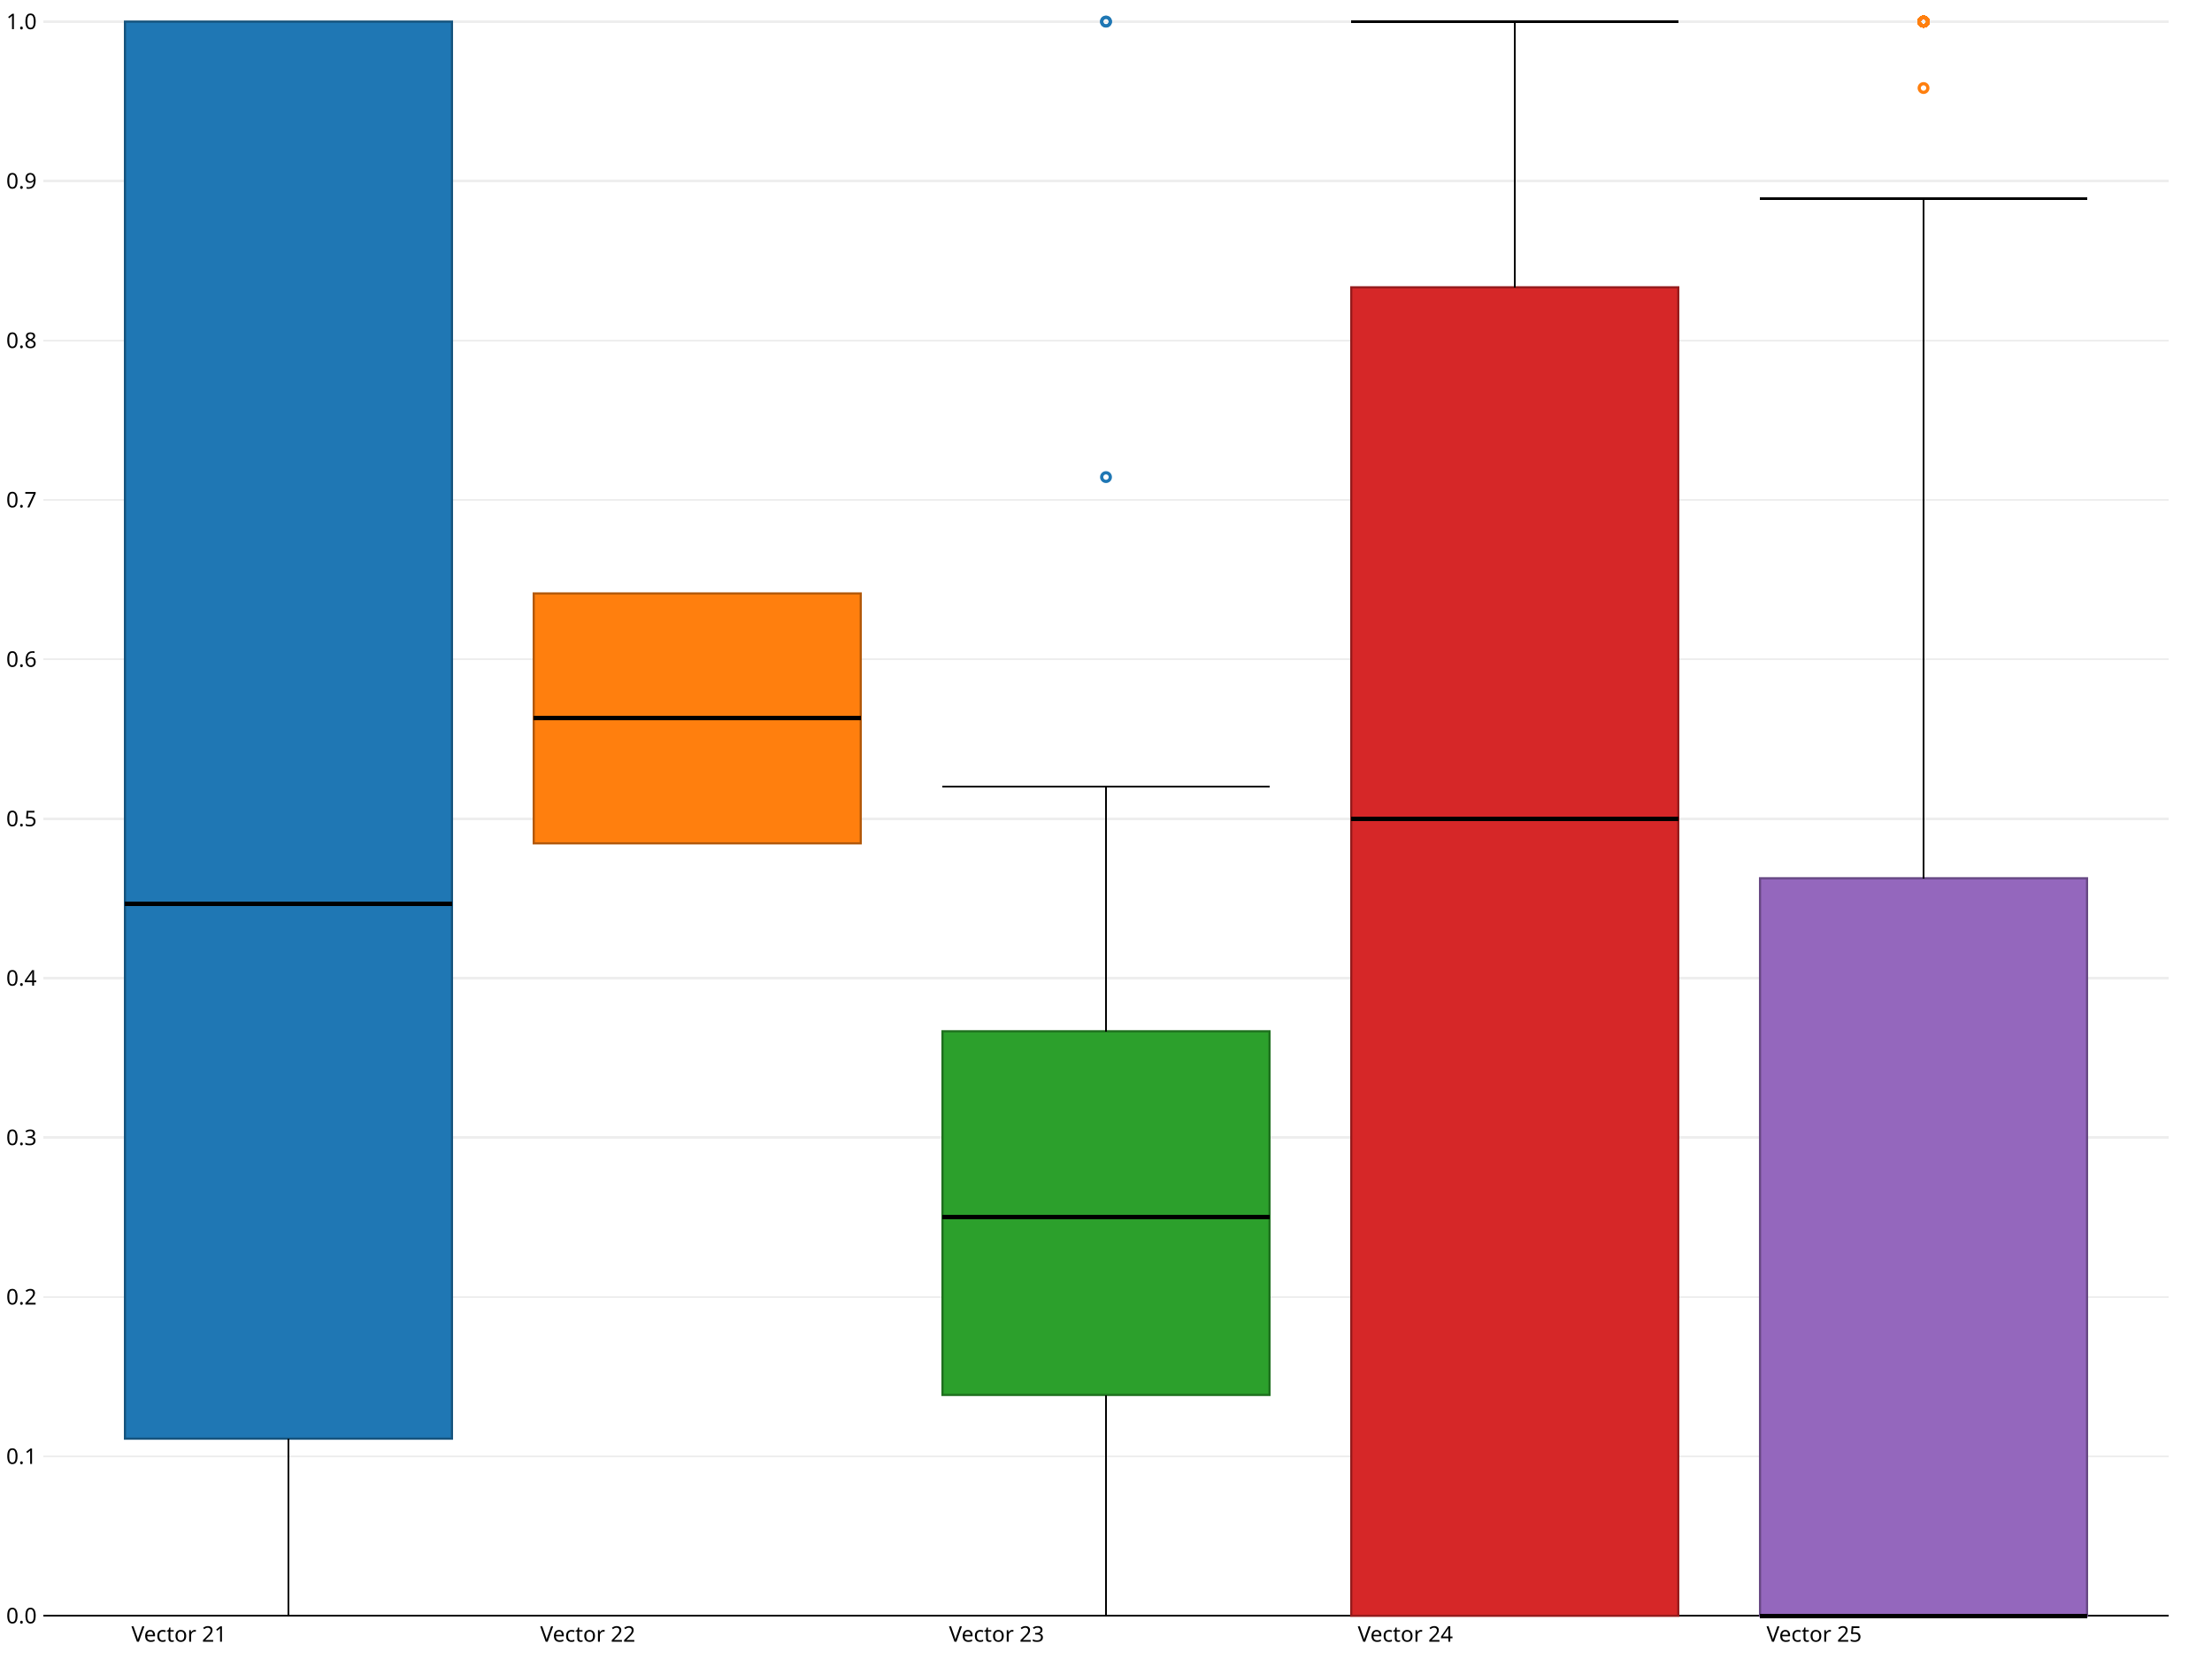
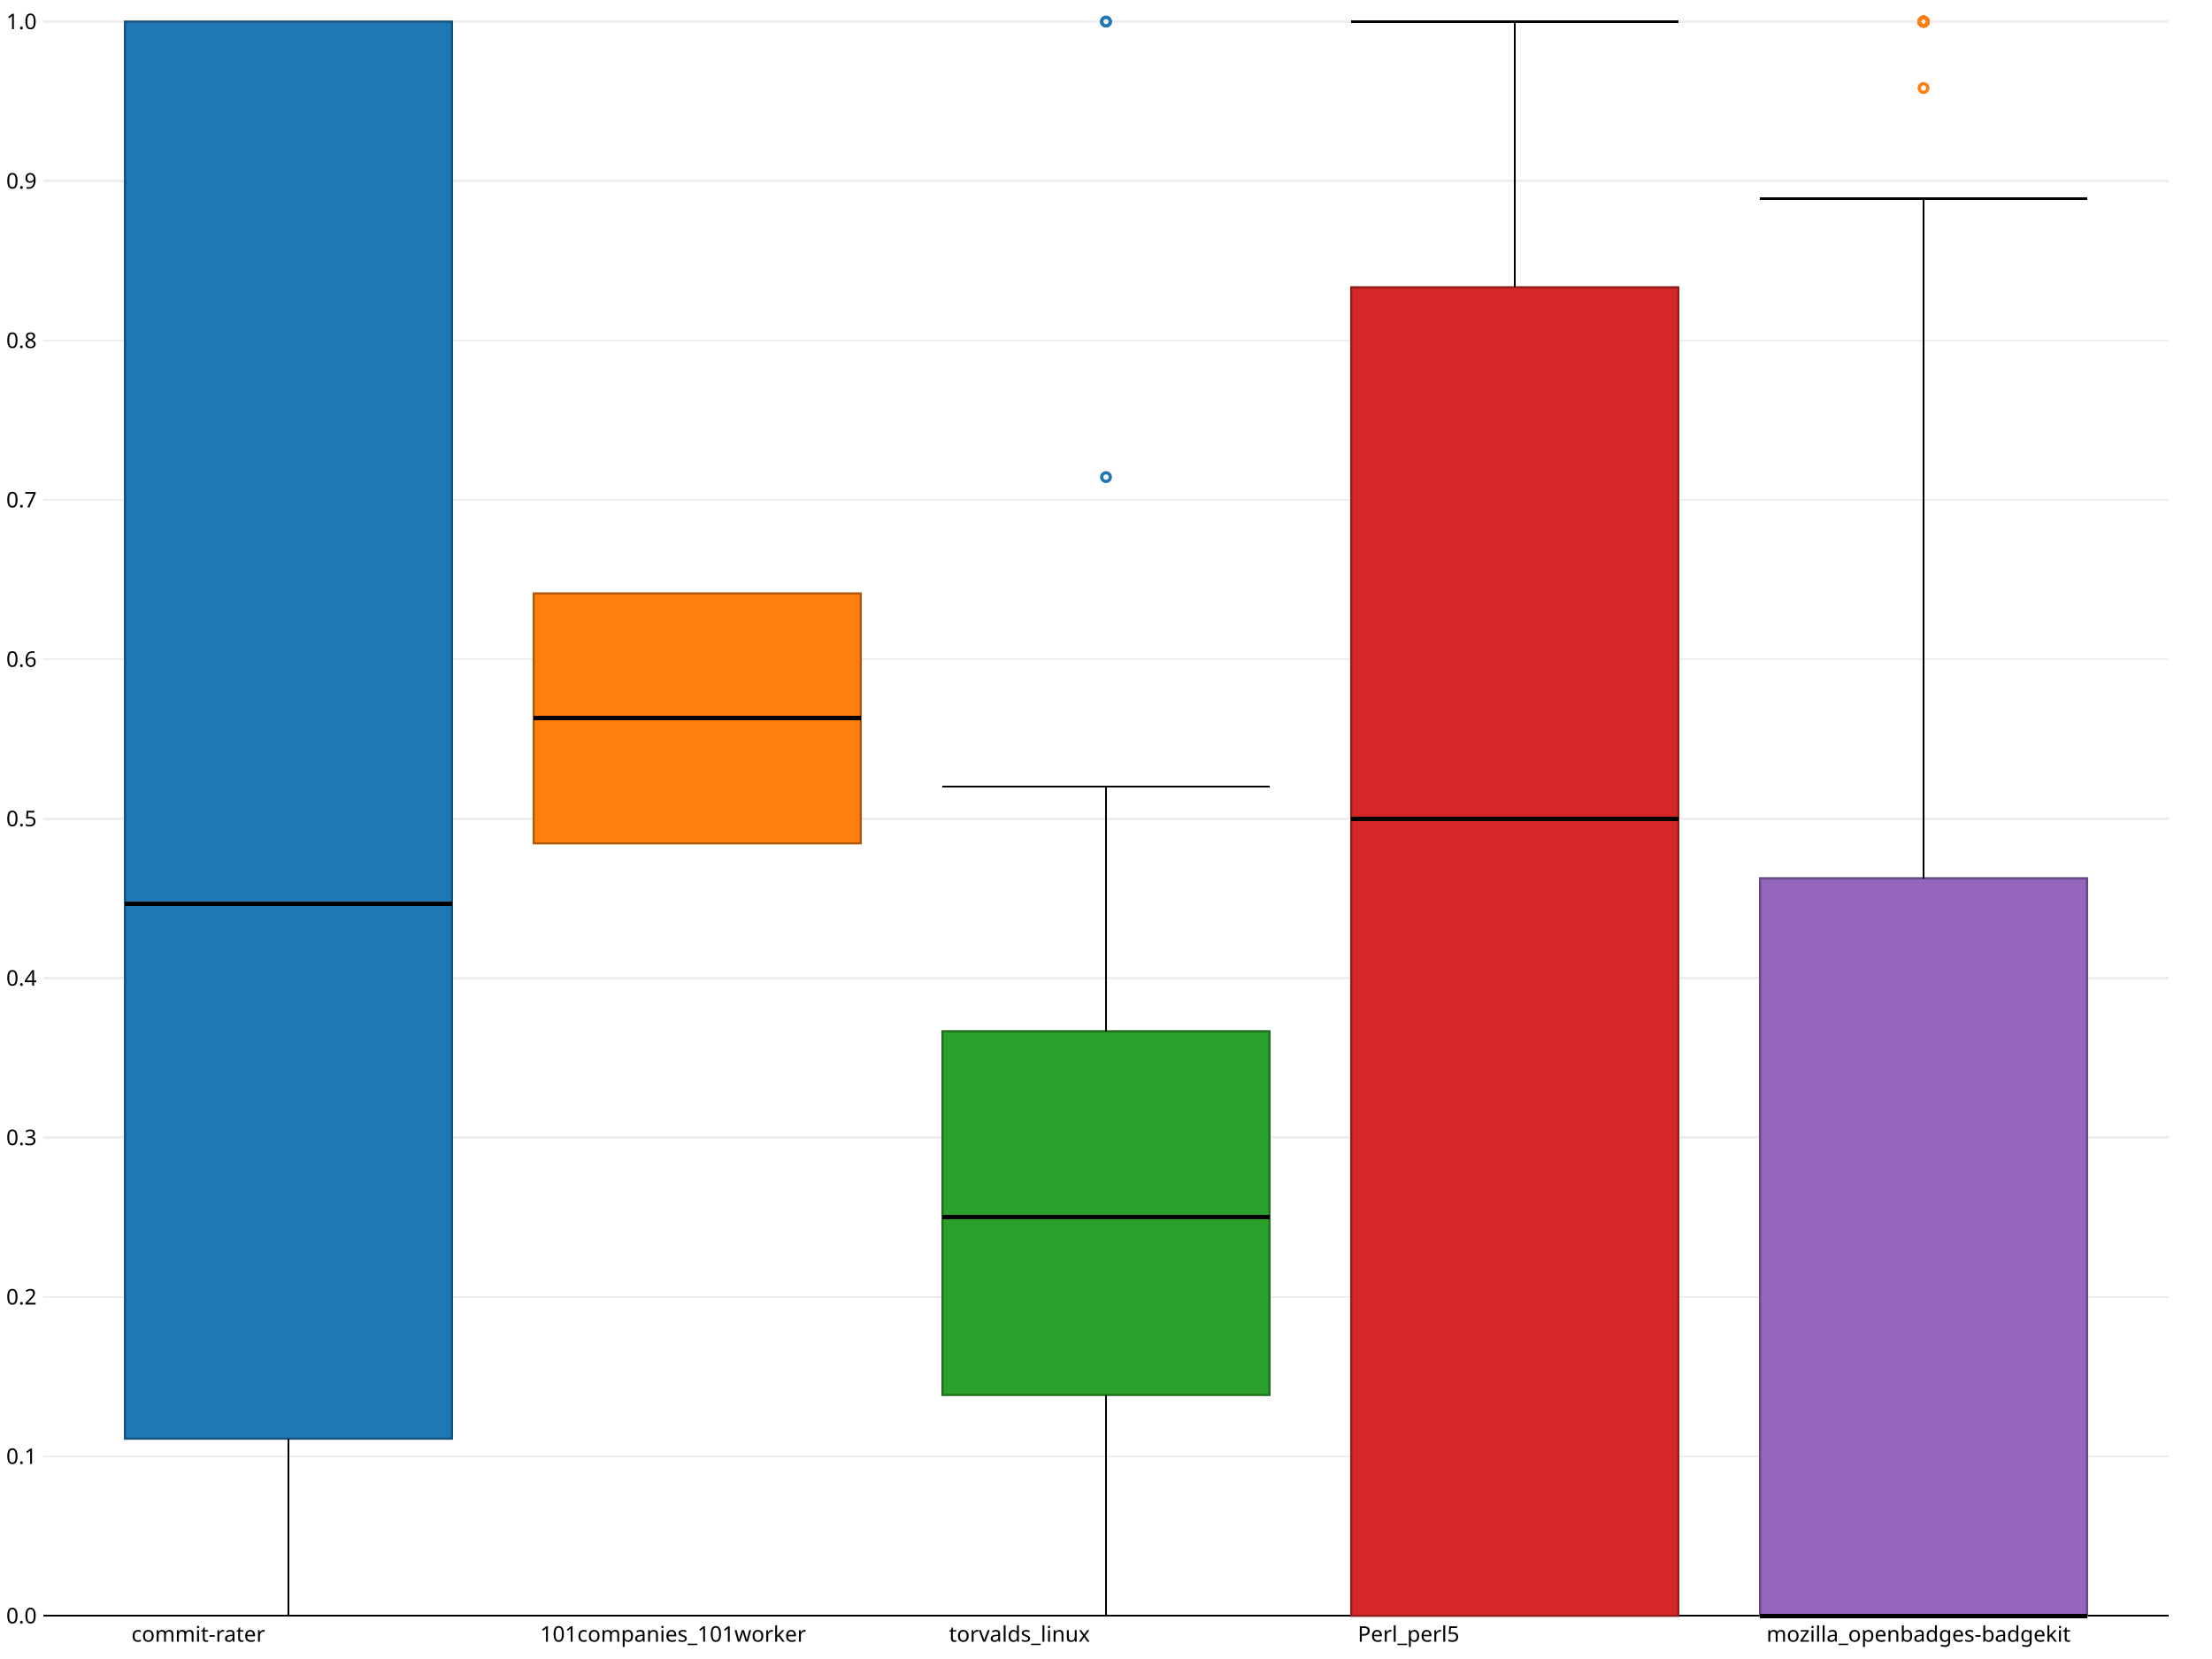
<svg xmlns="http://www.w3.org/2000/svg" xmlns:xlink="http://www.w3.org/1999/xlink" fill="none" font-family="sans-serif" font-size="10px" height="768" stroke="none" stroke-width="1.5" width="1024">
  <g transform="translate(20,10)">
    <line shape-rendering="crispEdges" stroke="rgb(0,0,0)" stroke-width="1" x1="0" x2="984" y1="738.0" y2="738.0" />
    <line shape-rendering="crispEdges" stroke="rgb(238,238,238)" stroke-width="1" x1="0" x2="984" y1="664.2" y2="664.2" />
    <line shape-rendering="crispEdges" stroke="rgb(238,238,238)" stroke-width="1" x1="0" x2="984" y1="590.4" y2="590.4" />
    <line shape-rendering="crispEdges" stroke="rgb(238,238,238)" stroke-width="1" x1="0" x2="984" y1="516.6" y2="516.6" />
    <line shape-rendering="crispEdges" stroke="rgb(238,238,238)" stroke-width="1" x1="0" x2="984" y1="442.8" y2="442.8" />
    <line shape-rendering="crispEdges" stroke="rgb(238,238,238)" stroke-width="1" x1="0" x2="984" y1="369.0" y2="369.0" />
    <line shape-rendering="crispEdges" stroke="rgb(238,238,238)" stroke-width="1" x1="0" x2="984" y1="295.2" y2="295.2" />
    <line shape-rendering="crispEdges" stroke="rgb(238,238,238)" stroke-width="1" x1="0" x2="984" y1="221.4" y2="221.4" />
    <line shape-rendering="crispEdges" stroke="rgb(238,238,238)" stroke-width="1" x1="0" x2="984" y1="147.6" y2="147.6" />
    <line shape-rendering="crispEdges" stroke="rgb(238,238,238)" stroke-width="1" x1="0" x2="984" y1="73.8" y2="73.8" />
    <line shape-rendering="crispEdges" stroke="rgb(238,238,238)" stroke-width="1" x1="0" x2="984" y1="0.0" y2="0.0" />
  </g>
  <g transform="translate(20,10)">
    <text dy=".35em" fill="rgb(0,0,0)" pointer-events="none" text-anchor="end" transform="translate(0,738.0)" x="-3">0.0</text>
    <text dy=".35em" fill="rgb(0,0,0)" pointer-events="none" text-anchor="end" transform="translate(0,664.2)" x="-3">0.1</text>
    <text dy=".35em" fill="rgb(0,0,0)" pointer-events="none" text-anchor="end" transform="translate(0,590.4)" x="-3">0.2</text>
    <text dy=".35em" fill="rgb(0,0,0)" pointer-events="none" text-anchor="end" transform="translate(0,516.6)" x="-3">0.3</text>
    <text dy=".35em" fill="rgb(0,0,0)" pointer-events="none" text-anchor="end" transform="translate(0,442.8)" x="-3">0.4</text>
    <text dy=".35em" fill="rgb(0,0,0)" pointer-events="none" text-anchor="end" transform="translate(0,369.0)" x="-3">0.5</text>
    <text dy=".35em" fill="rgb(0,0,0)" pointer-events="none" text-anchor="end" transform="translate(0,295.2)" x="-3">0.6</text>
    <text dy=".35em" fill="rgb(0,0,0)" pointer-events="none" text-anchor="end" transform="translate(0,221.4)" x="-3">0.7</text>
    <text dy=".35em" fill="rgb(0,0,0)" pointer-events="none" text-anchor="end" transform="translate(0,147.6)" x="-3">0.8</text>
    <text dy=".35em" fill="rgb(0,0,0)" pointer-events="none" text-anchor="end" transform="translate(0,73.8)" x="-3">0.9</text>
    <text dy=".35em" fill="rgb(0,0,0)" pointer-events="none" text-anchor="end" transform="translate(0,0.0)" x="-3">1.0</text>
  </g>
  <g transform="translate(20,10)">
    <line shape-rendering="crispEdges" stroke="rgb(0,0,0)" stroke-width="1" x1="0" x2="984" y1="738" y2="738" />
  </g>
  <g transform="translate(20,10)">
-     <text fill="rgb(0,0,0)" pointer-events="none" transform="translate(37.84615,753)" x="3" y="-3">Vector 21</text>
-     <text fill="rgb(0,0,0)" pointer-events="none" transform="translate(227.0769,753)" x="3" y="-3">Vector 22</text>
-     <text fill="rgb(0,0,0)" pointer-events="none" transform="translate(416.3077,753)" x="3" y="-3">Vector 23</text>
-     <text fill="rgb(0,0,0)" pointer-events="none" transform="translate(605.5385,753)" x="3" y="-3">Vector 24</text>
-     <text fill="rgb(0,0,0)" pointer-events="none" transform="translate(794.7692,753)" x="3" y="-3">Vector 25</text>
+     <text fill="rgb(0,0,0)" pointer-events="none" transform="translate(37.84615,753)" x="3" y="-3">commit-rater</text>
+     <text fill="rgb(0,0,0)" pointer-events="none" transform="translate(227.0769,753)" x="3" y="-3">101companies_101worker</text>
+     <text fill="rgb(0,0,0)" pointer-events="none" transform="translate(416.3077,753)" x="3" y="-3">torvalds_linux</text>
+     <text fill="rgb(0,0,0)" pointer-events="none" transform="translate(605.5385,753)" x="3" y="-3">Perl_perl5</text>
+     <text fill="rgb(0,0,0)" pointer-events="none" transform="translate(794.7692,753)" x="3" y="-3">mozilla_openbadges-badgekit</text>
  </g>
  <g transform="translate(20,10)">
    <g transform="translate(37.84615,0)">
      <rect fill="rgb(31,119,180)" height="656.0" stroke="rgb(21,83,125)" stroke-width="1.0" width="151.385" />
    </g>
    <g transform="translate(37.84615,0)">
      <line shape-rendering="crispEdges" stroke="rgb(0,0,0)" stroke-width="2" x1="0.0" x2="151.385" y1="408.574" y2="408.574" />
    </g>
    <g transform="translate(37.84615,0)">
      <line shape-rendering="crispEdges" stroke="rgb(0,0,0)" stroke-width="1" x1="0" x2="151.385" y1="738.0" y2="738.0" />
    </g>
    <g transform="translate(37.84615,0)">
      <line shape-rendering="crispEdges" stroke="rgb(0,0,0)" stroke-width="1" x1="75.692" x2="75.692" y1="656.0" y2="738.0" />
    </g>
    <g transform="translate(37.84615,0)" />
    <g transform="translate(37.84615,0)" />
    <g transform="translate(37.84615,0)" />
    <g transform="translate(227.0769,0)">
      <rect fill="rgb(255,127,14)" height="115.695" stroke="rgb(178,88,9)" stroke-width="1.0" width="151.385" y="264.717" />
    </g>
    <g transform="translate(227.0769,0)">
      <line shape-rendering="crispEdges" stroke="rgb(0,0,0)" stroke-width="2" x1="0.0" x2="151.385" y1="322.565" y2="322.565" />
    </g>
    <g transform="translate(227.0769,0)" />
    <g transform="translate(227.0769,0)" />
    <g transform="translate(227.0769,0)" />
    <g transform="translate(227.0769,0)" />
    <g transform="translate(227.0769,0)" />
    <g transform="translate(416.3077,0)">
      <rect fill="rgb(44,160,44)" height="168.362" stroke="rgb(30,112,30)" stroke-width="1.0" width="151.385" y="467.4" />
    </g>
    <g transform="translate(416.3077,0)">
      <line shape-rendering="crispEdges" stroke="rgb(0,0,0)" stroke-width="2" x1="0.0" x2="151.385" y1="553.231" y2="553.231" />
    </g>
    <g transform="translate(416.3077,0)">
      <line shape-rendering="crispEdges" stroke="rgb(0,0,0)" stroke-width="1" x1="0" x2="151.385" y1="738.0" y2="738.0" />
    </g>
    <g transform="translate(416.3077,0)">
      <line shape-rendering="crispEdges" stroke="rgb(0,0,0)" stroke-width="1" x1="75.692" x2="75.692" y1="635.762" y2="738.0" />
    </g>
    <g transform="translate(416.3077,0)">
      <line shape-rendering="crispEdges" stroke="rgb(0,0,0)" stroke-width="1" x1="0" x2="151.385" y1="354.24" y2="354.24" />
    </g>
    <g transform="translate(416.3077,0)">
      <line shape-rendering="crispEdges" stroke="rgb(0,0,0)" stroke-width="1" x1="75.692" x2="75.692" y1="354.24" y2="467.4" />
    </g>
    <g transform="translate(416.3077,0)">
      <a xlink:title="0.7142857142857143">
        <circle cx="75.692" cy="210.857" fill="none" r="2.0" stroke="rgb(31,119,180)" />
      </a>
      <a xlink:title="1.0">
        <circle cx="75.692" cy="0.0" fill="none" r="2.0" stroke="rgb(31,119,180)" />
      </a>
      <a xlink:title="1.0">
        <circle cx="75.692" cy="0.0" fill="none" r="2.0" stroke="rgb(31,119,180)" />
      </a>
    </g>
    <g transform="translate(605.5385,0)">
      <rect fill="rgb(214,39,40)" height="615.0" stroke="rgb(149,27,28)" stroke-width="1.0" width="151.385" y="123.0" />
    </g>
    <g transform="translate(605.5385,0)">
      <line shape-rendering="crispEdges" stroke="rgb(0,0,0)" stroke-width="2" x1="0.0" x2="151.385" y1="369.0" y2="369.0" />
    </g>
    <g transform="translate(605.5385,0)" />
    <g transform="translate(605.5385,0)" />
    <g transform="translate(605.5385,0)">
      <line shape-rendering="crispEdges" stroke="rgb(0,0,0)" stroke-width="1" x1="0" x2="151.385" y1="0.0" y2="0.0" />
    </g>
    <g transform="translate(605.5385,0)">
      <line shape-rendering="crispEdges" stroke="rgb(0,0,0)" stroke-width="1" x1="75.692" x2="75.692" y1="0.0" y2="123.0" />
    </g>
    <g transform="translate(605.5385,0)" />
    <g transform="translate(794.7692,0)">
      <rect fill="rgb(148,103,189)" height="341.434" stroke="rgb(103,72,132)" stroke-width="1.0" width="151.385" y="396.566" />
    </g>
    <g transform="translate(794.7692,0)">
      <line shape-rendering="crispEdges" stroke="rgb(0,0,0)" stroke-width="2" x1="0.0" x2="151.385" y1="738.0" y2="738.0" />
    </g>
    <g transform="translate(794.7692,0)" />
    <g transform="translate(794.7692,0)" />
    <g transform="translate(794.7692,0)">
      <line shape-rendering="crispEdges" stroke="rgb(0,0,0)" stroke-width="1" x1="0" x2="151.385" y1="82.0" y2="82.0" />
    </g>
    <g transform="translate(794.7692,0)">
      <line shape-rendering="crispEdges" stroke="rgb(0,0,0)" stroke-width="1" x1="75.692" x2="75.692" y1="82.0" y2="396.566" />
    </g>
    <g transform="translate(794.7692,0)">
      <a xlink:title="1.0">
        <circle cx="75.692" cy="0.0" fill="none" r="2.0" stroke="rgb(255,127,14)" />
      </a>
      <a xlink:title="1.0">
        <circle cx="75.692" cy="0.0" fill="none" r="2.0" stroke="rgb(255,127,14)" />
      </a>
      <a xlink:title="1.0">
        <circle cx="75.692" cy="0.0" fill="none" r="2.0" stroke="rgb(255,127,14)" />
      </a>
      <a xlink:title="1.0">
        <circle cx="75.692" cy="0.0" fill="none" r="2.0" stroke="rgb(255,127,14)" />
      </a>
      <a xlink:title="1.0">
        <circle cx="75.692" cy="0.0" fill="none" r="2.0" stroke="rgb(255,127,14)" />
      </a>
      <a xlink:title="1.0">
        <circle cx="75.692" cy="0.0" fill="none" r="2.0" stroke="rgb(255,127,14)" />
      </a>
      <a xlink:title="1.0">
        <circle cx="75.692" cy="0.0" fill="none" r="2.0" stroke="rgb(255,127,14)" />
      </a>
      <a xlink:title="1.0">
        <circle cx="75.692" cy="0.0" fill="none" r="2.0" stroke="rgb(255,127,14)" />
      </a>
      <a xlink:title="1.0">
        <circle cx="75.692" cy="0.0" fill="none" r="2.0" stroke="rgb(255,127,14)" />
      </a>
      <a xlink:title="1.0">
        <circle cx="75.692" cy="0.0" fill="none" r="2.0" stroke="rgb(255,127,14)" />
      </a>
      <a xlink:title="1.0">
        <circle cx="75.692" cy="0.0" fill="none" r="2.0" stroke="rgb(255,127,14)" />
      </a>
      <a xlink:title="1.0">
        <circle cx="75.692" cy="0.0" fill="none" r="2.0" stroke="rgb(255,127,14)" />
      </a>
      <a xlink:title="1.0">
        <circle cx="75.692" cy="0.0" fill="none" r="2.0" stroke="rgb(255,127,14)" />
      </a>
      <a xlink:title="1.0">
        <circle cx="75.692" cy="0.0" fill="none" r="2.0" stroke="rgb(255,127,14)" />
      </a>
      <a xlink:title="1.0">
        <circle cx="75.692" cy="0.0" fill="none" r="2.0" stroke="rgb(255,127,14)" />
      </a>
      <a xlink:title="1.0">
        <circle cx="75.692" cy="0.0" fill="none" r="2.0" stroke="rgb(255,127,14)" />
      </a>
      <a xlink:title="1.0">
        <circle cx="75.692" cy="0.0" fill="none" r="2.0" stroke="rgb(255,127,14)" />
      </a>
      <a xlink:title="1.0">
        <circle cx="75.692" cy="0.0" fill="none" r="2.0" stroke="rgb(255,127,14)" />
      </a>
      <a xlink:title="1.0">
        <circle cx="75.692" cy="0.0" fill="none" r="2.0" stroke="rgb(255,127,14)" />
      </a>
      <a xlink:title="1.0">
        <circle cx="75.692" cy="0.0" fill="none" r="2.0" stroke="rgb(255,127,14)" />
      </a>
      <a xlink:title="1.0">
        <circle cx="75.692" cy="0.0" fill="none" r="2.0" stroke="rgb(255,127,14)" />
      </a>
      <a xlink:title="1.0">
        <circle cx="75.692" cy="0.0" fill="none" r="2.0" stroke="rgb(255,127,14)" />
      </a>
      <a xlink:title="1.0">
        <circle cx="75.692" cy="0.0" fill="none" r="2.0" stroke="rgb(255,127,14)" />
      </a>
      <a xlink:title="1.0">
        <circle cx="75.692" cy="0.0" fill="none" r="2.0" stroke="rgb(255,127,14)" />
      </a>
      <a xlink:title="1.0">
        <circle cx="75.692" cy="0.0" fill="none" r="2.0" stroke="rgb(255,127,14)" />
      </a>
      <a xlink:title="1.0">
        <circle cx="75.692" cy="0.0" fill="none" r="2.0" stroke="rgb(255,127,14)" />
      </a>
      <a xlink:title="1.0">
        <circle cx="75.692" cy="0.0" fill="none" r="2.0" stroke="rgb(255,127,14)" />
      </a>
      <a xlink:title="1.0">
        <circle cx="75.692" cy="0.0" fill="none" r="2.0" stroke="rgb(255,127,14)" />
      </a>
      <a xlink:title="1.0">
        <circle cx="75.692" cy="0.0" fill="none" r="2.0" stroke="rgb(255,127,14)" />
      </a>
      <a xlink:title="1.0">
        <circle cx="75.692" cy="0.0" fill="none" r="2.0" stroke="rgb(255,127,14)" />
      </a>
      <a xlink:title="1.0">
        <circle cx="75.692" cy="0.0" fill="none" r="2.0" stroke="rgb(255,127,14)" />
      </a>
      <a xlink:title="0.9583333333333334">
        <circle cx="75.692" cy="30.75" fill="none" r="2.0" stroke="rgb(255,127,14)" />
      </a>
      <a xlink:title="1.0">
        <circle cx="75.692" cy="0.0" fill="none" r="2.0" stroke="rgb(255,127,14)" />
      </a>
      <a xlink:title="1.0">
        <circle cx="75.692" cy="0.0" fill="none" r="2.0" stroke="rgb(255,127,14)" />
      </a>
      <a xlink:title="1.0">
        <circle cx="75.692" cy="0.0" fill="none" r="2.0" stroke="rgb(255,127,14)" />
      </a>
      <a xlink:title="1.0">
        <circle cx="75.692" cy="0.0" fill="none" r="2.0" stroke="rgb(255,127,14)" />
      </a>
      <a xlink:title="1.0">
        <circle cx="75.692" cy="0.0" fill="none" r="2.0" stroke="rgb(255,127,14)" />
      </a>
      <a xlink:title="1.0">
        <circle cx="75.692" cy="0.0" fill="none" r="2.0" stroke="rgb(255,127,14)" />
      </a>
      <a xlink:title="1.0">
        <circle cx="75.692" cy="0.0" fill="none" r="2.0" stroke="rgb(255,127,14)" />
      </a>
      <a xlink:title="1.0">
        <circle cx="75.692" cy="0.0" fill="none" r="2.0" stroke="rgb(255,127,14)" />
      </a>
      <a xlink:title="1.0">
        <circle cx="75.692" cy="0.0" fill="none" r="2.0" stroke="rgb(255,127,14)" />
      </a>
      <a xlink:title="1.0">
        <circle cx="75.692" cy="0.0" fill="none" r="2.0" stroke="rgb(255,127,14)" />
      </a>
      <a xlink:title="1.0">
        <circle cx="75.692" cy="0.0" fill="none" r="2.0" stroke="rgb(255,127,14)" />
      </a>
      <a xlink:title="1.0">
        <circle cx="75.692" cy="0.0" fill="none" r="2.0" stroke="rgb(255,127,14)" />
      </a>
      <a xlink:title="1.0">
        <circle cx="75.692" cy="0.0" fill="none" r="2.0" stroke="rgb(255,127,14)" />
      </a>
      <a xlink:title="1.0">
        <circle cx="75.692" cy="0.0" fill="none" r="2.0" stroke="rgb(255,127,14)" />
      </a>
      <a xlink:title="1.0">
        <circle cx="75.692" cy="0.0" fill="none" r="2.0" stroke="rgb(255,127,14)" />
      </a>
      <a xlink:title="1.0">
        <circle cx="75.692" cy="0.0" fill="none" r="2.0" stroke="rgb(255,127,14)" />
      </a>
      <a xlink:title="1.0">
        <circle cx="75.692" cy="0.0" fill="none" r="2.0" stroke="rgb(255,127,14)" />
      </a>
      <a xlink:title="1.0">
        <circle cx="75.692" cy="0.0" fill="none" r="2.0" stroke="rgb(255,127,14)" />
      </a>
      <a xlink:title="1.0">
        <circle cx="75.692" cy="0.0" fill="none" r="2.0" stroke="rgb(255,127,14)" />
      </a>
      <a xlink:title="1.0">
        <circle cx="75.692" cy="0.0" fill="none" r="2.0" stroke="rgb(255,127,14)" />
      </a>
      <a xlink:title="1.0">
        <circle cx="75.692" cy="0.0" fill="none" r="2.0" stroke="rgb(255,127,14)" />
      </a>
      <a xlink:title="1.0">
        <circle cx="75.692" cy="0.0" fill="none" r="2.0" stroke="rgb(255,127,14)" />
      </a>
      <a xlink:title="1.0">
        <circle cx="75.692" cy="0.0" fill="none" r="2.0" stroke="rgb(255,127,14)" />
      </a>
      <a xlink:title="1.0">
        <circle cx="75.692" cy="0.0" fill="none" r="2.0" stroke="rgb(255,127,14)" />
      </a>
      <a xlink:title="1.0">
        <circle cx="75.692" cy="0.0" fill="none" r="2.0" stroke="rgb(255,127,14)" />
      </a>
      <a xlink:title="1.0">
        <circle cx="75.692" cy="0.0" fill="none" r="2.0" stroke="rgb(255,127,14)" />
      </a>
      <a xlink:title="1.0">
        <circle cx="75.692" cy="0.0" fill="none" r="2.0" stroke="rgb(255,127,14)" />
      </a>
      <a xlink:title="1.0">
        <circle cx="75.692" cy="0.0" fill="none" r="2.0" stroke="rgb(255,127,14)" />
      </a>
      <a xlink:title="1.0">
        <circle cx="75.692" cy="0.0" fill="none" r="2.0" stroke="rgb(255,127,14)" />
      </a>
      <a xlink:title="1.0">
        <circle cx="75.692" cy="0.0" fill="none" r="2.0" stroke="rgb(255,127,14)" />
      </a>
      <a xlink:title="1.0">
        <circle cx="75.692" cy="0.0" fill="none" r="2.0" stroke="rgb(255,127,14)" />
      </a>
      <a xlink:title="1.0">
        <circle cx="75.692" cy="0.0" fill="none" r="2.0" stroke="rgb(255,127,14)" />
      </a>
      <a xlink:title="1.0">
        <circle cx="75.692" cy="0.0" fill="none" r="2.0" stroke="rgb(255,127,14)" />
      </a>
      <a xlink:title="1.0">
        <circle cx="75.692" cy="0.0" fill="none" r="2.0" stroke="rgb(255,127,14)" />
      </a>
      <a xlink:title="1.0">
        <circle cx="75.692" cy="0.0" fill="none" r="2.0" stroke="rgb(255,127,14)" />
      </a>
      <a xlink:title="1.0">
        <circle cx="75.692" cy="0.0" fill="none" r="2.0" stroke="rgb(255,127,14)" />
      </a>
      <a xlink:title="1.0">
        <circle cx="75.692" cy="0.0" fill="none" r="2.0" stroke="rgb(255,127,14)" />
      </a>
      <a xlink:title="1.0">
        <circle cx="75.692" cy="0.0" fill="none" r="2.0" stroke="rgb(255,127,14)" />
      </a>
      <a xlink:title="1.0">
        <circle cx="75.692" cy="0.0" fill="none" r="2.0" stroke="rgb(255,127,14)" />
      </a>
      <a xlink:title="1.0">
        <circle cx="75.692" cy="0.0" fill="none" r="2.0" stroke="rgb(255,127,14)" />
      </a>
      <a xlink:title="1.0">
        <circle cx="75.692" cy="0.0" fill="none" r="2.0" stroke="rgb(255,127,14)" />
      </a>
      <a xlink:title="1.0">
        <circle cx="75.692" cy="0.0" fill="none" r="2.0" stroke="rgb(255,127,14)" />
      </a>
      <a xlink:title="1.0">
        <circle cx="75.692" cy="0.0" fill="none" r="2.0" stroke="rgb(255,127,14)" />
      </a>
      <a xlink:title="1.0">
        <circle cx="75.692" cy="0.0" fill="none" r="2.0" stroke="rgb(255,127,14)" />
      </a>
      <a xlink:title="1.0">
        <circle cx="75.692" cy="0.0" fill="none" r="2.0" stroke="rgb(255,127,14)" />
      </a>
      <a xlink:title="1.0">
        <circle cx="75.692" cy="0.0" fill="none" r="2.0" stroke="rgb(255,127,14)" />
      </a>
      <a xlink:title="1.0">
        <circle cx="75.692" cy="0.0" fill="none" r="2.0" stroke="rgb(255,127,14)" />
      </a>
      <a xlink:title="1.0">
        <circle cx="75.692" cy="0.0" fill="none" r="2.0" stroke="rgb(255,127,14)" />
      </a>
      <a xlink:title="1.0">
        <circle cx="75.692" cy="0.0" fill="none" r="2.0" stroke="rgb(255,127,14)" />
      </a>
      <a xlink:title="1.0">
        <circle cx="75.692" cy="0.0" fill="none" r="2.0" stroke="rgb(255,127,14)" />
      </a>
      <a xlink:title="1.0">
        <circle cx="75.692" cy="0.0" fill="none" r="2.0" stroke="rgb(255,127,14)" />
      </a>
      <a xlink:title="1.0">
        <circle cx="75.692" cy="0.0" fill="none" r="2.0" stroke="rgb(255,127,14)" />
      </a>
      <a xlink:title="1.0">
        <circle cx="75.692" cy="0.0" fill="none" r="2.0" stroke="rgb(255,127,14)" />
      </a>
      <a xlink:title="1.0">
        <circle cx="75.692" cy="0.0" fill="none" r="2.0" stroke="rgb(255,127,14)" />
      </a>
      <a xlink:title="1.0">
        <circle cx="75.692" cy="0.0" fill="none" r="2.0" stroke="rgb(255,127,14)" />
      </a>
      <a xlink:title="1.0">
        <circle cx="75.692" cy="0.0" fill="none" r="2.0" stroke="rgb(255,127,14)" />
      </a>
      <a xlink:title="1.0">
        <circle cx="75.692" cy="0.0" fill="none" r="2.0" stroke="rgb(255,127,14)" />
      </a>
      <a xlink:title="1.0">
        <circle cx="75.692" cy="0.0" fill="none" r="2.0" stroke="rgb(255,127,14)" />
      </a>
      <a xlink:title="1.0">
        <circle cx="75.692" cy="0.0" fill="none" r="2.0" stroke="rgb(255,127,14)" />
      </a>
      <a xlink:title="1.0">
        <circle cx="75.692" cy="0.0" fill="none" r="2.0" stroke="rgb(255,127,14)" />
      </a>
      <a xlink:title="1.0">
        <circle cx="75.692" cy="0.0" fill="none" r="2.0" stroke="rgb(255,127,14)" />
      </a>
      <a xlink:title="1.0">
        <circle cx="75.692" cy="0.0" fill="none" r="2.0" stroke="rgb(255,127,14)" />
      </a>
      <a xlink:title="1.0">
        <circle cx="75.692" cy="0.0" fill="none" r="2.0" stroke="rgb(255,127,14)" />
      </a>
      <a xlink:title="1.0">
        <circle cx="75.692" cy="0.0" fill="none" r="2.0" stroke="rgb(255,127,14)" />
      </a>
      <a xlink:title="1.0">
        <circle cx="75.692" cy="0.0" fill="none" r="2.0" stroke="rgb(255,127,14)" />
      </a>
      <a xlink:title="1.0">
        <circle cx="75.692" cy="0.0" fill="none" r="2.0" stroke="rgb(255,127,14)" />
      </a>
      <a xlink:title="1.0">
        <circle cx="75.692" cy="0.0" fill="none" r="2.0" stroke="rgb(255,127,14)" />
      </a>
      <a xlink:title="1.0">
        <circle cx="75.692" cy="0.0" fill="none" r="2.0" stroke="rgb(255,127,14)" />
      </a>
      <a xlink:title="1.0">
        <circle cx="75.692" cy="0.0" fill="none" r="2.0" stroke="rgb(255,127,14)" />
      </a>
      <a xlink:title="1.0">
        <circle cx="75.692" cy="0.0" fill="none" r="2.0" stroke="rgb(255,127,14)" />
      </a>
      <a xlink:title="1.0">
        <circle cx="75.692" cy="0.0" fill="none" r="2.0" stroke="rgb(255,127,14)" />
      </a>
      <a xlink:title="1.0">
        <circle cx="75.692" cy="0.0" fill="none" r="2.0" stroke="rgb(255,127,14)" />
      </a>
      <a xlink:title="1.0">
        <circle cx="75.692" cy="0.0" fill="none" r="2.0" stroke="rgb(255,127,14)" />
      </a>
      <a xlink:title="1.0">
        <circle cx="75.692" cy="0.0" fill="none" r="2.0" stroke="rgb(255,127,14)" />
      </a>
      <a xlink:title="1.0">
        <circle cx="75.692" cy="0.0" fill="none" r="2.0" stroke="rgb(255,127,14)" />
      </a>
      <a xlink:title="1.0">
        <circle cx="75.692" cy="0.0" fill="none" r="2.0" stroke="rgb(255,127,14)" />
      </a>
      <a xlink:title="1.0">
        <circle cx="75.692" cy="0.0" fill="none" r="2.0" stroke="rgb(255,127,14)" />
      </a>
      <a xlink:title="1.0">
        <circle cx="75.692" cy="0.0" fill="none" r="2.0" stroke="rgb(255,127,14)" />
      </a>
      <a xlink:title="1.0">
        <circle cx="75.692" cy="0.0" fill="none" r="2.0" stroke="rgb(255,127,14)" />
      </a>
      <a xlink:title="1.0">
        <circle cx="75.692" cy="0.0" fill="none" r="2.0" stroke="rgb(255,127,14)" />
      </a>
      <a xlink:title="1.0">
        <circle cx="75.692" cy="0.0" fill="none" r="2.0" stroke="rgb(255,127,14)" />
      </a>
      <a xlink:title="1.0">
        <circle cx="75.692" cy="0.0" fill="none" r="2.0" stroke="rgb(255,127,14)" />
      </a>
      <a xlink:title="1.0">
        <circle cx="75.692" cy="0.0" fill="none" r="2.0" stroke="rgb(255,127,14)" />
      </a>
      <a xlink:title="1.0">
        <circle cx="75.692" cy="0.0" fill="none" r="2.0" stroke="rgb(255,127,14)" />
      </a>
      <a xlink:title="1.0">
        <circle cx="75.692" cy="0.0" fill="none" r="2.0" stroke="rgb(255,127,14)" />
      </a>
      <a xlink:title="1.0">
        <circle cx="75.692" cy="0.0" fill="none" r="2.0" stroke="rgb(255,127,14)" />
      </a>
      <a xlink:title="1.0">
        <circle cx="75.692" cy="0.0" fill="none" r="2.0" stroke="rgb(255,127,14)" />
      </a>
      <a xlink:title="1.0">
        <circle cx="75.692" cy="0.0" fill="none" r="2.0" stroke="rgb(255,127,14)" />
      </a>
      <a xlink:title="1.0">
        <circle cx="75.692" cy="0.0" fill="none" r="2.0" stroke="rgb(255,127,14)" />
      </a>
      <a xlink:title="1.0">
        <circle cx="75.692" cy="0.0" fill="none" r="2.0" stroke="rgb(255,127,14)" />
      </a>
      <a xlink:title="1.0">
        <circle cx="75.692" cy="0.0" fill="none" r="2.0" stroke="rgb(255,127,14)" />
      </a>
      <a xlink:title="1.0">
        <circle cx="75.692" cy="0.0" fill="none" r="2.0" stroke="rgb(255,127,14)" />
      </a>
      <a xlink:title="1.0">
        <circle cx="75.692" cy="0.0" fill="none" r="2.0" stroke="rgb(255,127,14)" />
      </a>
      <a xlink:title="1.0">
        <circle cx="75.692" cy="0.0" fill="none" r="2.0" stroke="rgb(255,127,14)" />
      </a>
      <a xlink:title="1.0">
        <circle cx="75.692" cy="0.0" fill="none" r="2.0" stroke="rgb(255,127,14)" />
      </a>
      <a xlink:title="1.0">
        <circle cx="75.692" cy="0.0" fill="none" r="2.0" stroke="rgb(255,127,14)" />
      </a>
      <a xlink:title="1.0">
        <circle cx="75.692" cy="0.0" fill="none" r="2.0" stroke="rgb(255,127,14)" />
      </a>
      <a xlink:title="1.0">
        <circle cx="75.692" cy="0.0" fill="none" r="2.0" stroke="rgb(255,127,14)" />
      </a>
      <a xlink:title="1.0">
        <circle cx="75.692" cy="0.0" fill="none" r="2.0" stroke="rgb(255,127,14)" />
      </a>
      <a xlink:title="1.0">
        <circle cx="75.692" cy="0.0" fill="none" r="2.0" stroke="rgb(255,127,14)" />
      </a>
      <a xlink:title="1.0">
        <circle cx="75.692" cy="0.0" fill="none" r="2.0" stroke="rgb(255,127,14)" />
      </a>
      <a xlink:title="1.0">
        <circle cx="75.692" cy="0.0" fill="none" r="2.0" stroke="rgb(255,127,14)" />
      </a>
      <a xlink:title="1.0">
        <circle cx="75.692" cy="0.0" fill="none" r="2.0" stroke="rgb(255,127,14)" />
      </a>
      <a xlink:title="1.0">
        <circle cx="75.692" cy="0.0" fill="none" r="2.0" stroke="rgb(255,127,14)" />
      </a>
      <a xlink:title="1.0">
        <circle cx="75.692" cy="0.0" fill="none" r="2.0" stroke="rgb(255,127,14)" />
      </a>
      <a xlink:title="1.0">
        <circle cx="75.692" cy="0.0" fill="none" r="2.0" stroke="rgb(255,127,14)" />
      </a>
      <a xlink:title="1.0">
        <circle cx="75.692" cy="0.0" fill="none" r="2.0" stroke="rgb(255,127,14)" />
      </a>
      <a xlink:title="1.0">
        <circle cx="75.692" cy="0.0" fill="none" r="2.0" stroke="rgb(255,127,14)" />
      </a>
      <a xlink:title="1.0">
        <circle cx="75.692" cy="0.0" fill="none" r="2.0" stroke="rgb(255,127,14)" />
      </a>
      <a xlink:title="1.0">
        <circle cx="75.692" cy="0.0" fill="none" r="2.0" stroke="rgb(255,127,14)" />
      </a>
      <a xlink:title="1.0">
        <circle cx="75.692" cy="0.0" fill="none" r="2.0" stroke="rgb(255,127,14)" />
      </a>
      <a xlink:title="1.0">
        <circle cx="75.692" cy="0.0" fill="none" r="2.0" stroke="rgb(255,127,14)" />
      </a>
      <a xlink:title="1.0">
        <circle cx="75.692" cy="0.0" fill="none" r="2.0" stroke="rgb(255,127,14)" />
      </a>
      <a xlink:title="1.0">
        <circle cx="75.692" cy="0.0" fill="none" r="2.0" stroke="rgb(255,127,14)" />
      </a>
      <a xlink:title="1.0">
        <circle cx="75.692" cy="0.0" fill="none" r="2.0" stroke="rgb(255,127,14)" />
      </a>
      <a xlink:title="1.0">
        <circle cx="75.692" cy="0.0" fill="none" r="2.0" stroke="rgb(255,127,14)" />
      </a>
      <a xlink:title="1.0">
        <circle cx="75.692" cy="0.0" fill="none" r="2.0" stroke="rgb(255,127,14)" />
      </a>
      <a xlink:title="1.0">
        <circle cx="75.692" cy="0.0" fill="none" r="2.0" stroke="rgb(255,127,14)" />
      </a>
      <a xlink:title="1.0">
        <circle cx="75.692" cy="0.0" fill="none" r="2.0" stroke="rgb(255,127,14)" />
      </a>
      <a xlink:title="1.0">
        <circle cx="75.692" cy="0.0" fill="none" r="2.0" stroke="rgb(255,127,14)" />
      </a>
      <a xlink:title="1.0">
        <circle cx="75.692" cy="0.0" fill="none" r="2.0" stroke="rgb(255,127,14)" />
      </a>
      <a xlink:title="1.0">
        <circle cx="75.692" cy="0.0" fill="none" r="2.0" stroke="rgb(255,127,14)" />
      </a>
      <a xlink:title="1.0">
        <circle cx="75.692" cy="0.0" fill="none" r="2.0" stroke="rgb(255,127,14)" />
      </a>
      <a xlink:title="1.0">
        <circle cx="75.692" cy="0.0" fill="none" r="2.0" stroke="rgb(255,127,14)" />
      </a>
      <a xlink:title="1.0">
        <circle cx="75.692" cy="0.0" fill="none" r="2.0" stroke="rgb(255,127,14)" />
      </a>
      <a xlink:title="1.0">
        <circle cx="75.692" cy="0.0" fill="none" r="2.0" stroke="rgb(255,127,14)" />
      </a>
      <a xlink:title="1.0">
        <circle cx="75.692" cy="0.0" fill="none" r="2.0" stroke="rgb(255,127,14)" />
      </a>
      <a xlink:title="1.0">
        <circle cx="75.692" cy="0.0" fill="none" r="2.0" stroke="rgb(255,127,14)" />
      </a>
      <a xlink:title="1.0">
        <circle cx="75.692" cy="0.0" fill="none" r="2.0" stroke="rgb(255,127,14)" />
      </a>
      <a xlink:title="1.0">
        <circle cx="75.692" cy="0.0" fill="none" r="2.0" stroke="rgb(255,127,14)" />
      </a>
      <a xlink:title="1.0">
        <circle cx="75.692" cy="0.0" fill="none" r="2.0" stroke="rgb(255,127,14)" />
      </a>
      <a xlink:title="1.0">
        <circle cx="75.692" cy="0.0" fill="none" r="2.0" stroke="rgb(255,127,14)" />
      </a>
      <a xlink:title="1.0">
        <circle cx="75.692" cy="0.0" fill="none" r="2.0" stroke="rgb(255,127,14)" />
      </a>
      <a xlink:title="1.0">
        <circle cx="75.692" cy="0.0" fill="none" r="2.0" stroke="rgb(255,127,14)" />
      </a>
      <a xlink:title="1.0">
        <circle cx="75.692" cy="0.0" fill="none" r="2.0" stroke="rgb(255,127,14)" />
      </a>
      <a xlink:title="1.0">
        <circle cx="75.692" cy="0.0" fill="none" r="2.0" stroke="rgb(255,127,14)" />
      </a>
      <a xlink:title="1.0">
        <circle cx="75.692" cy="0.0" fill="none" r="2.0" stroke="rgb(255,127,14)" />
      </a>
      <a xlink:title="1.0">
        <circle cx="75.692" cy="0.0" fill="none" r="2.0" stroke="rgb(255,127,14)" />
      </a>
      <a xlink:title="1.0">
        <circle cx="75.692" cy="0.0" fill="none" r="2.0" stroke="rgb(255,127,14)" />
      </a>
      <a xlink:title="1.0">
        <circle cx="75.692" cy="0.0" fill="none" r="2.0" stroke="rgb(255,127,14)" />
      </a>
      <a xlink:title="1.0">
        <circle cx="75.692" cy="0.0" fill="none" r="2.0" stroke="rgb(255,127,14)" />
      </a>
      <a xlink:title="1.0">
        <circle cx="75.692" cy="0.0" fill="none" r="2.0" stroke="rgb(255,127,14)" />
      </a>
      <a xlink:title="1.0">
        <circle cx="75.692" cy="0.0" fill="none" r="2.0" stroke="rgb(255,127,14)" />
      </a>
      <a xlink:title="1.0">
        <circle cx="75.692" cy="0.0" fill="none" r="2.0" stroke="rgb(255,127,14)" />
      </a>
      <a xlink:title="1.0">
        <circle cx="75.692" cy="0.0" fill="none" r="2.0" stroke="rgb(255,127,14)" />
      </a>
      <a xlink:title="1.0">
        <circle cx="75.692" cy="0.0" fill="none" r="2.0" stroke="rgb(255,127,14)" />
      </a>
      <a xlink:title="1.0">
        <circle cx="75.692" cy="0.0" fill="none" r="2.0" stroke="rgb(255,127,14)" />
      </a>
      <a xlink:title="1.0">
        <circle cx="75.692" cy="0.0" fill="none" r="2.0" stroke="rgb(255,127,14)" />
      </a>
      <a xlink:title="1.0">
        <circle cx="75.692" cy="0.0" fill="none" r="2.0" stroke="rgb(255,127,14)" />
      </a>
      <a xlink:title="1.0">
        <circle cx="75.692" cy="0.0" fill="none" r="2.0" stroke="rgb(255,127,14)" />
      </a>
      <a xlink:title="1.0">
        <circle cx="75.692" cy="0.0" fill="none" r="2.0" stroke="rgb(255,127,14)" />
      </a>
      <a xlink:title="1.0">
        <circle cx="75.692" cy="0.0" fill="none" r="2.0" stroke="rgb(255,127,14)" />
      </a>
      <a xlink:title="1.0">
        <circle cx="75.692" cy="0.0" fill="none" r="2.0" stroke="rgb(255,127,14)" />
      </a>
      <a xlink:title="1.0">
        <circle cx="75.692" cy="0.0" fill="none" r="2.0" stroke="rgb(255,127,14)" />
      </a>
      <a xlink:title="1.0">
        <circle cx="75.692" cy="0.0" fill="none" r="2.0" stroke="rgb(255,127,14)" />
      </a>
      <a xlink:title="1.0">
        <circle cx="75.692" cy="0.0" fill="none" r="2.0" stroke="rgb(255,127,14)" />
      </a>
      <a xlink:title="1.0">
        <circle cx="75.692" cy="0.0" fill="none" r="2.0" stroke="rgb(255,127,14)" />
      </a>
      <a xlink:title="1.0">
        <circle cx="75.692" cy="0.0" fill="none" r="2.0" stroke="rgb(255,127,14)" />
      </a>
    </g>
  </g>
</svg>
